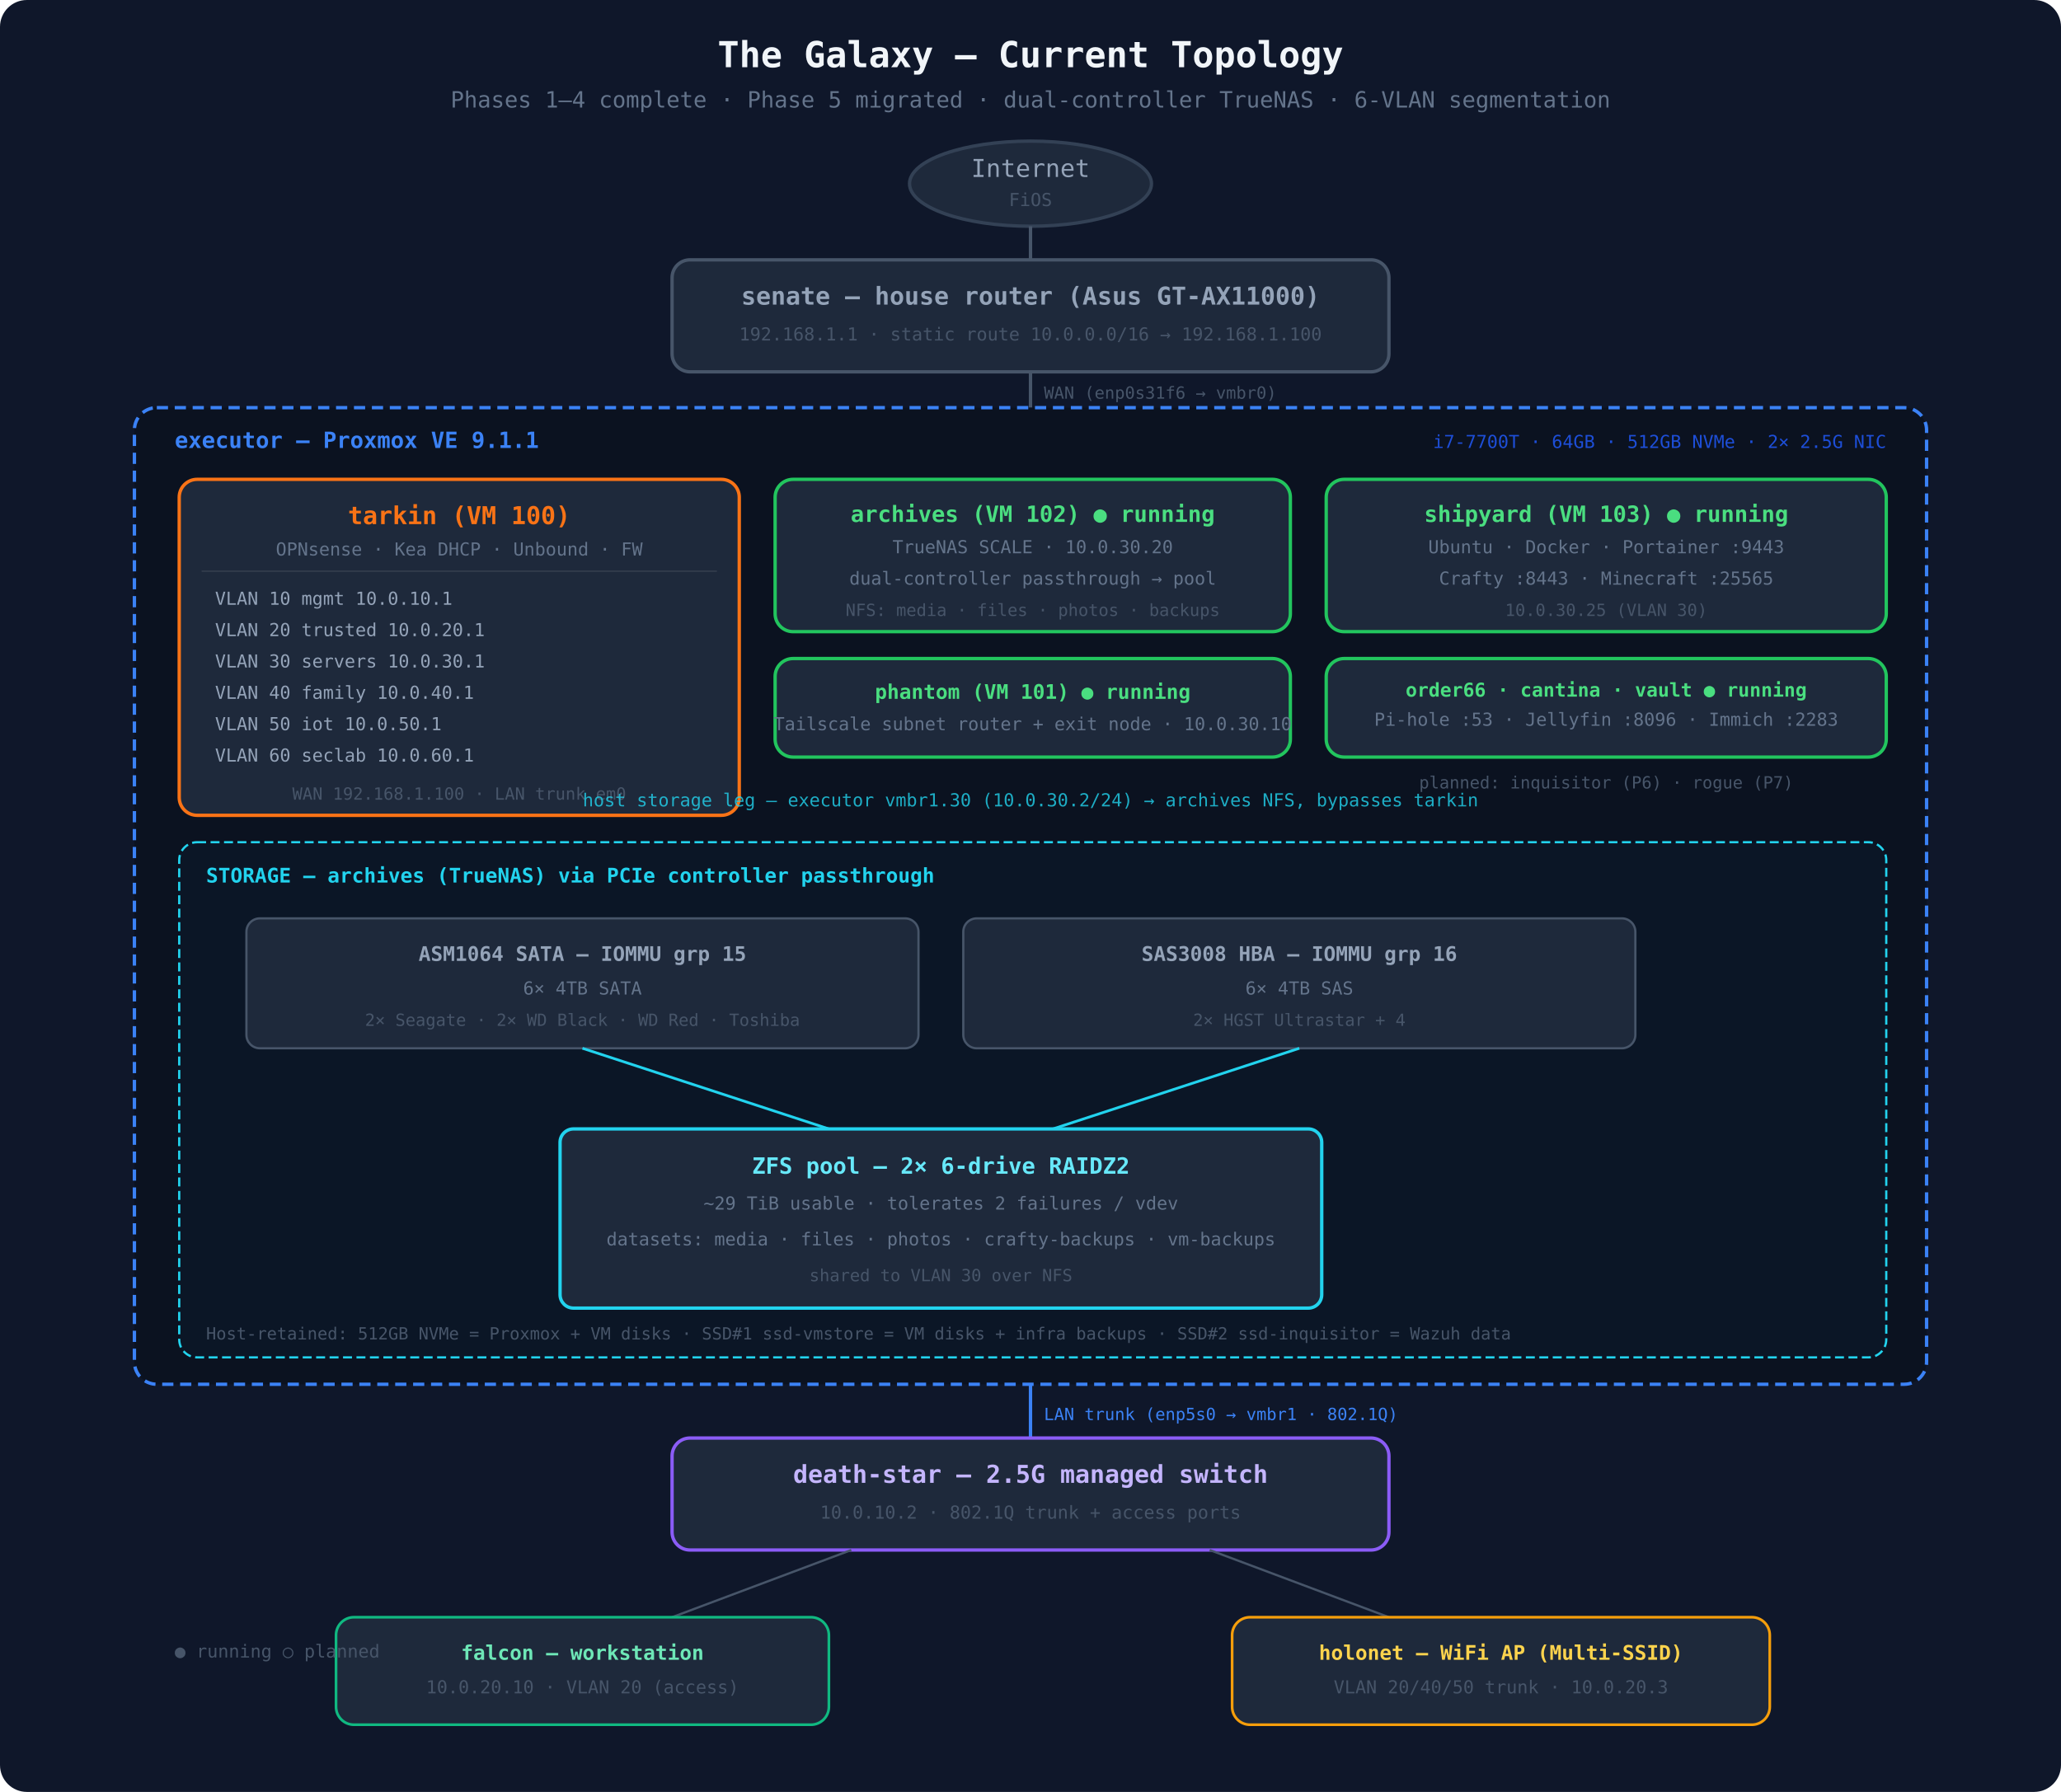
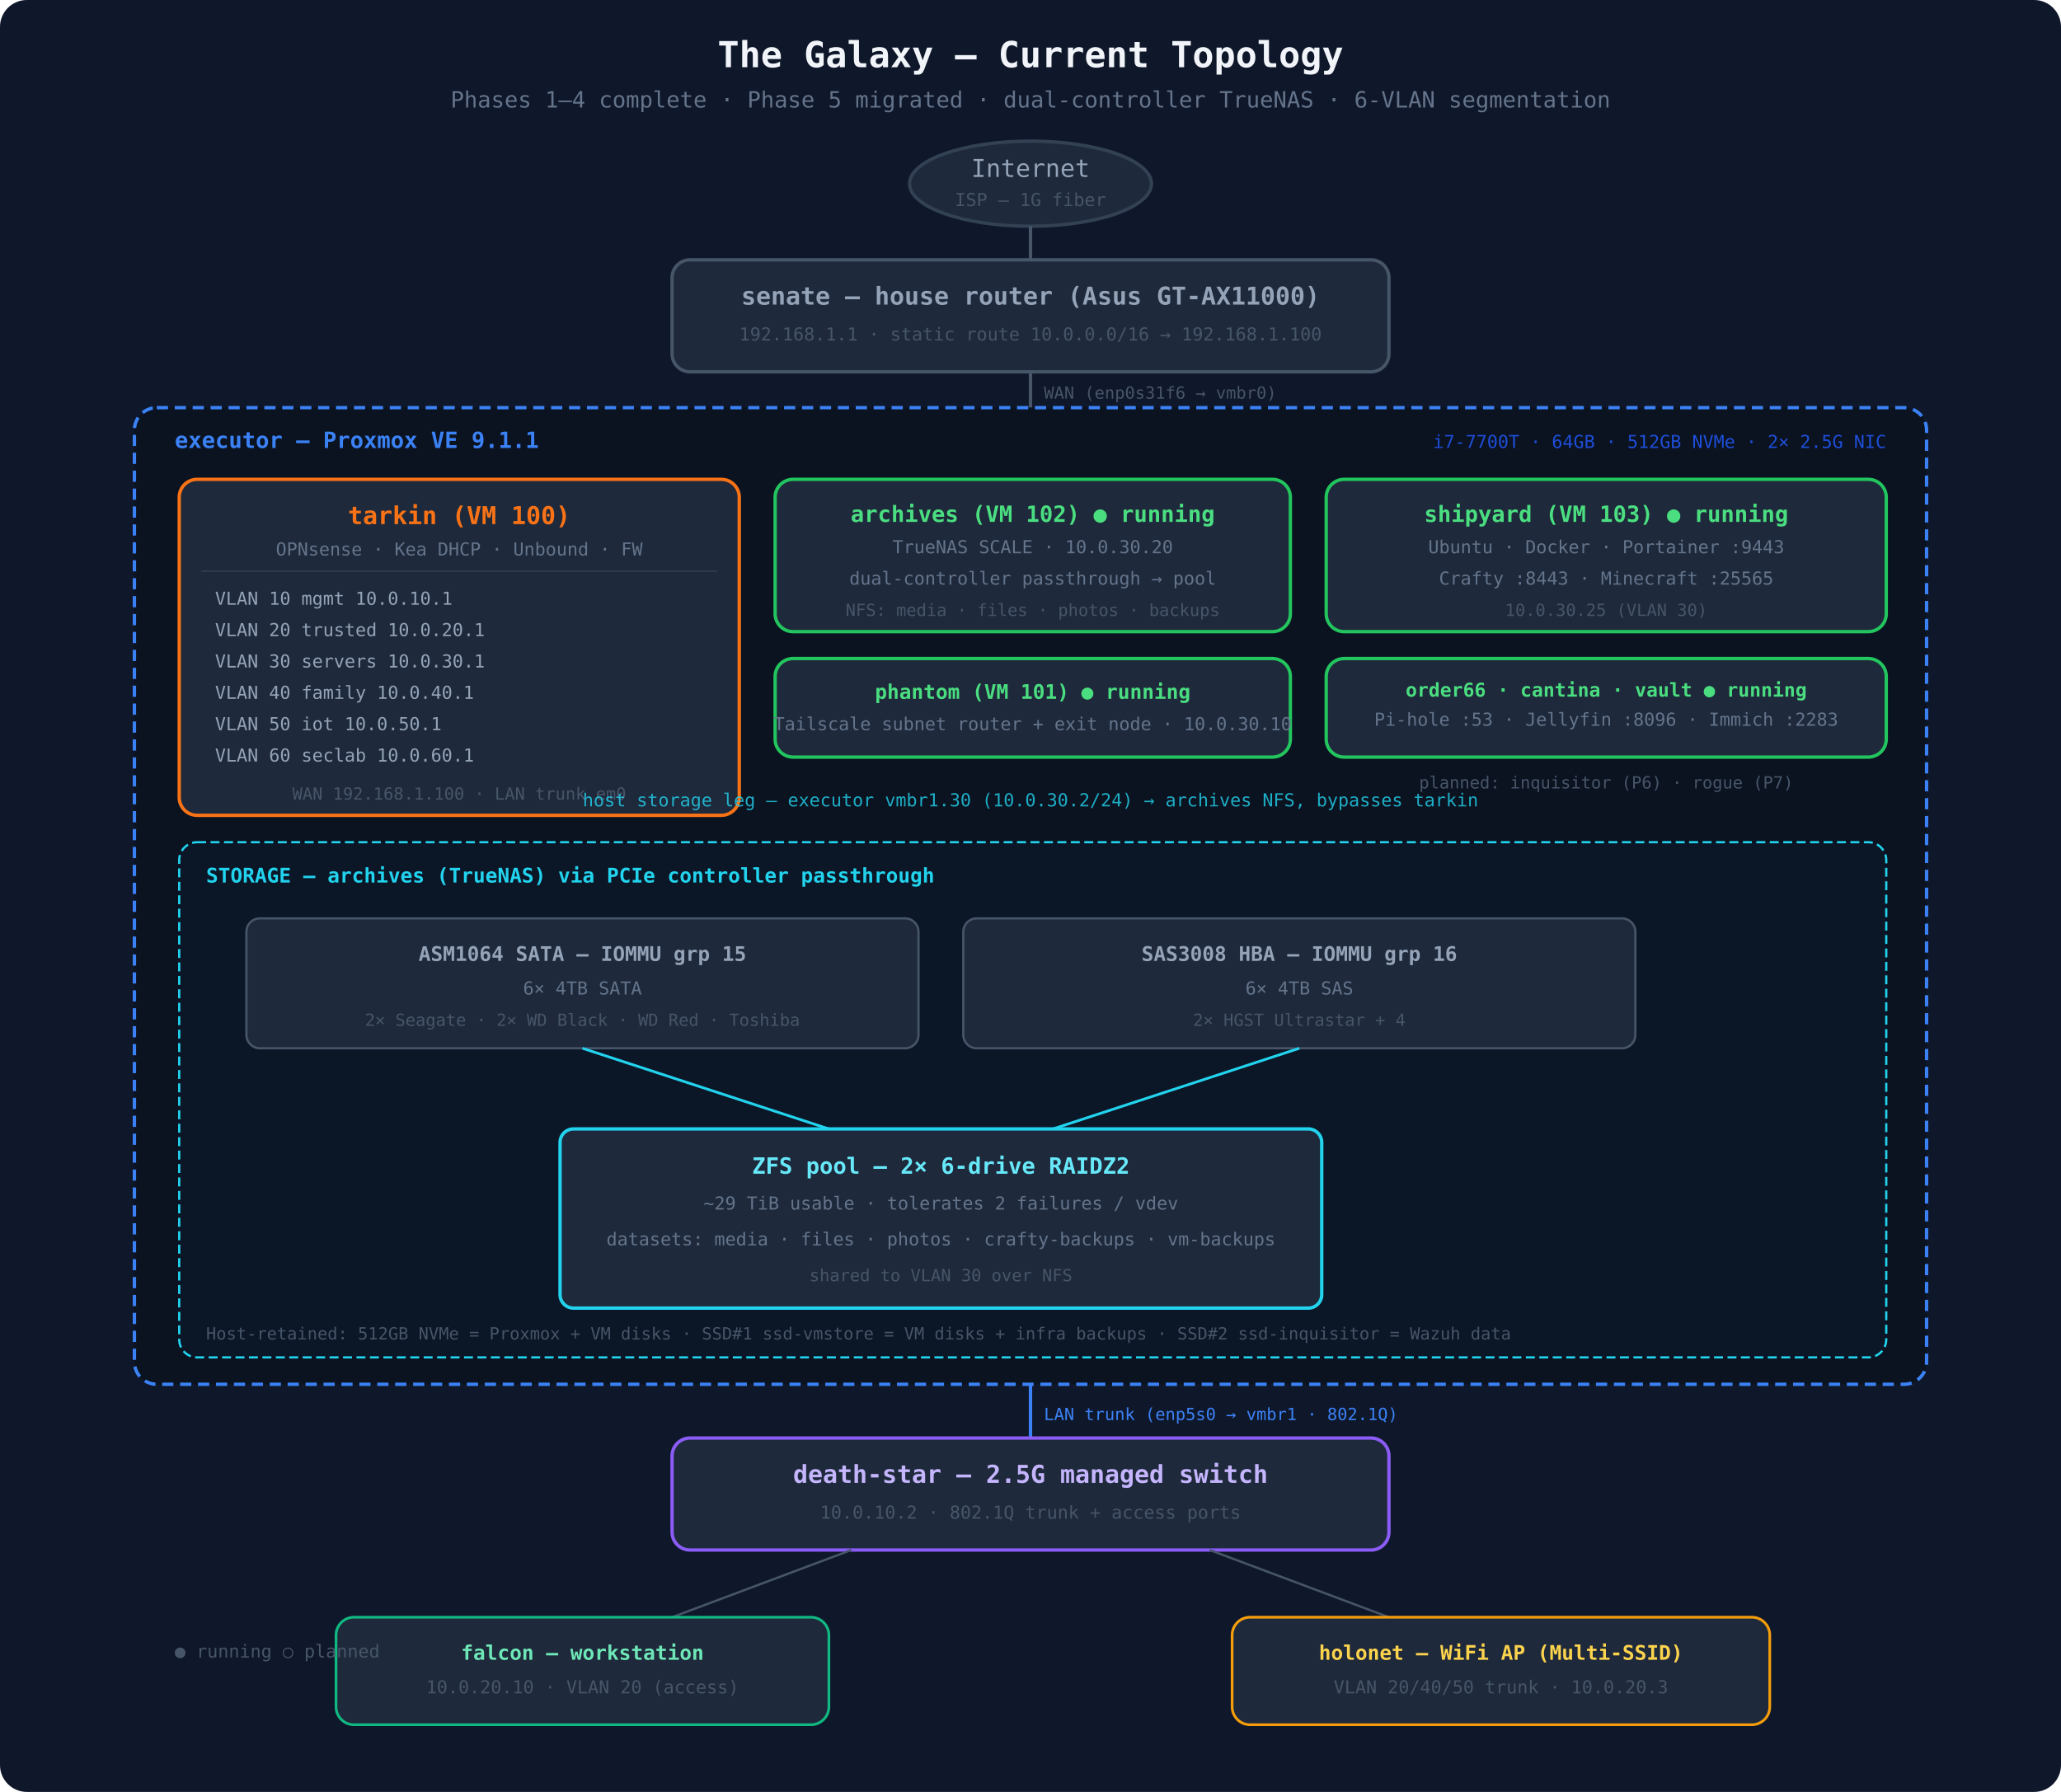
<svg xmlns="http://www.w3.org/2000/svg" viewBox="0 0 920 800" width="920" height="800" font-family="monospace">
  <rect width="920" height="800" fill="#0f172a" rx="12" />
  <text x="460" y="30" fill="#f1f5f9" font-size="16" font-weight="bold" text-anchor="middle">The Galaxy — Current Topology</text>
  <text x="460" y="48" fill="#64748b" font-size="10" text-anchor="middle">Phases 1–4 complete · Phase 5 migrated · dual-controller TrueNAS · 6-VLAN segmentation</text>
  <ellipse cx="460" cy="82" rx="54" ry="19" fill="#1e293b" stroke="#334155" stroke-width="1.5" />
  <text x="460" y="79" fill="#94a3b8" font-size="11" text-anchor="middle">Internet</text>
-   <text x="460" y="92" fill="#475569" font-size="8" text-anchor="middle">FiOS</text>
+   <text x="460" y="92" fill="#475569" font-size="8" text-anchor="middle">ISP — 1G fiber</text>
  <line x1="460" y1="101" x2="460" y2="116" stroke="#475569" stroke-width="1.5" />
  <rect x="300" y="116" width="320" height="50" rx="8" fill="#1e293b" stroke="#475569" stroke-width="1.5" />
  <text x="460" y="136" fill="#94a3b8" font-size="11" font-weight="bold" text-anchor="middle">senate — house router (Asus GT-AX11000)</text>
  <text x="460" y="152" fill="#475569" font-size="8" text-anchor="middle">192.168.1.1 · static route 10.0.0.0/16 → 192.168.1.100</text>
  <line x1="460" y1="166" x2="460" y2="182" stroke="#475569" stroke-width="1.5" />
  <text x="466" y="178" fill="#475569" font-size="7.5">WAN (enp0s31f6 → vmbr0)</text>
  <rect x="60" y="182" width="800" height="436" rx="10" fill="#0b1220" stroke="#3b82f6" stroke-width="1.5" stroke-dasharray="5,3" />
  <text x="78" y="200" fill="#3b82f6" font-size="10" font-weight="bold">executor — Proxmox VE 9.1.1</text>
  <text x="842" y="200" fill="#1d4ed8" font-size="8" text-anchor="end">i7-7700T · 64GB · 512GB NVMe · 2× 2.5G NIC</text>
  <rect x="80" y="214" width="250" height="150" rx="8" fill="#1e293b" stroke="#f97316" stroke-width="1.5" />
  <text x="205" y="234" fill="#f97316" font-size="11" font-weight="bold" text-anchor="middle">tarkin (VM 100)</text>
  <text x="205" y="248" fill="#64748b" font-size="8" text-anchor="middle">OPNsense · Kea DHCP · Unbound · FW</text>
  <line x1="90" y1="255" x2="320" y2="255" stroke="#374151" stroke-width="0.5" />
  <text x="96" y="270" fill="#94a3b8" font-size="8">VLAN 10 mgmt    10.0.10.1</text>
  <text x="96" y="284" fill="#94a3b8" font-size="8">VLAN 20 trusted 10.0.20.1</text>
  <text x="96" y="298" fill="#94a3b8" font-size="8">VLAN 30 servers 10.0.30.1</text>
  <text x="96" y="312" fill="#94a3b8" font-size="8">VLAN 40 family  10.0.40.1</text>
  <text x="96" y="326" fill="#94a3b8" font-size="8">VLAN 50 iot     10.0.50.1</text>
  <text x="96" y="340" fill="#94a3b8" font-size="8">VLAN 60 seclab  10.0.60.1</text>
  <text x="205" y="357" fill="#475569" font-size="7.5" text-anchor="middle">WAN 192.168.1.100 · LAN trunk em0</text>
  <rect x="346" y="214" width="230" height="68" rx="8" fill="#1e293b" stroke="#22c55e" stroke-width="1.5" />
  <text x="461" y="233" fill="#4ade80" font-size="10" font-weight="bold" text-anchor="middle">archives (VM 102) ● running</text>
  <text x="461" y="247" fill="#64748b" font-size="8" text-anchor="middle">TrueNAS SCALE · 10.0.30.20</text>
  <text x="461" y="261" fill="#64748b" font-size="8" text-anchor="middle">dual-controller passthrough → pool</text>
  <text x="461" y="275" fill="#475569" font-size="7.5" text-anchor="middle">NFS: media · files · photos · backups</text>
  <rect x="592" y="214" width="250" height="68" rx="8" fill="#1e293b" stroke="#22c55e" stroke-width="1.5" />
  <text x="717" y="233" fill="#4ade80" font-size="10" font-weight="bold" text-anchor="middle">shipyard (VM 103) ● running</text>
  <text x="717" y="247" fill="#64748b" font-size="8" text-anchor="middle">Ubuntu · Docker · Portainer :9443</text>
  <text x="717" y="261" fill="#64748b" font-size="8" text-anchor="middle">Crafty :8443 · Minecraft :25565</text>
  <text x="717" y="275" fill="#475569" font-size="7.5" text-anchor="middle">10.0.30.25 (VLAN 30)</text>
  <rect x="346" y="294" width="230" height="44" rx="8" fill="#1e293b" stroke="#22c55e" stroke-width="1.5" />
  <text x="461" y="312" fill="#4ade80" font-size="9" font-weight="bold" text-anchor="middle">phantom (VM 101) ● running</text>
  <text x="461" y="326" fill="#64748b" font-size="8" text-anchor="middle">Tailscale subnet router + exit node · 10.0.30.10</text>
  <rect x="592" y="294" width="250" height="44" rx="8" fill="#1e293b" stroke="#22c55e" stroke-width="1.5" />
  <text x="717" y="311" fill="#4ade80" font-size="8.5" font-weight="bold" text-anchor="middle">order66 · cantina · vault ● running</text>
  <text x="717" y="324" fill="#64748b" font-size="8" text-anchor="middle">Pi-hole :53 · Jellyfin :8096 · Immich :2283</text>
  <text x="717" y="352" fill="#475569" font-size="7.5" text-anchor="middle">planned: inquisitor (P6) · rogue (P7)</text>
  <text x="460" y="360" fill="#22d3ee" font-size="8" text-anchor="middle" opacity="0.8">host storage leg — executor vmbr1.30 (10.0.30.2/24) → archives NFS, bypasses tarkin</text>
  <rect x="80" y="376" width="762" height="230" rx="8" fill="#0b1626" stroke="#22d3ee" stroke-width="1" stroke-dasharray="4,2" />
  <text x="92" y="394" fill="#22d3ee" font-size="9" font-weight="bold">STORAGE — archives (TrueNAS) via PCIe controller passthrough</text>
  <rect x="110" y="410" width="300" height="58" rx="6" fill="#1e293b" stroke="#475569" stroke-width="1" />
  <text x="260" y="429" fill="#94a3b8" font-size="9" font-weight="bold" text-anchor="middle">ASM1064 SATA — IOMMU grp 15</text>
  <text x="260" y="444" fill="#64748b" font-size="8" text-anchor="middle">6× 4TB SATA</text>
  <text x="260" y="458" fill="#475569" font-size="7.5" text-anchor="middle">2× Seagate · 2× WD Black · WD Red · Toshiba</text>
  <rect x="430" y="410" width="300" height="58" rx="6" fill="#1e293b" stroke="#475569" stroke-width="1" />
  <text x="580" y="429" fill="#94a3b8" font-size="9" font-weight="bold" text-anchor="middle">SAS3008 HBA — IOMMU grp 16</text>
  <text x="580" y="444" fill="#64748b" font-size="8" text-anchor="middle">6× 4TB SAS</text>
  <text x="580" y="458" fill="#475569" font-size="7.5" text-anchor="middle">2× HGST Ultrastar + 4</text>
  <line x1="260" y1="468" x2="370" y2="504" stroke="#22d3ee" stroke-width="1.2" />
  <line x1="580" y1="468" x2="470" y2="504" stroke="#22d3ee" stroke-width="1.2" />
  <rect x="250" y="504" width="340" height="80" rx="6" fill="#1e293b" stroke="#22d3ee" stroke-width="1.5" />
  <text x="420" y="524" fill="#67e8f9" font-size="10" font-weight="bold" text-anchor="middle">ZFS pool — 2× 6-drive RAIDZ2</text>
  <text x="420" y="540" fill="#64748b" font-size="8" text-anchor="middle">~29 TiB usable · tolerates 2 failures / vdev</text>
  <text x="420" y="556" fill="#64748b" font-size="8" text-anchor="middle">datasets: media · files · photos · crafty-backups · vm-backups</text>
  <text x="420" y="572" fill="#475569" font-size="7.5" text-anchor="middle">shared to VLAN 30 over NFS</text>
  <text x="92" y="598" fill="#475569" font-size="7.5">Host-retained: 512GB NVMe = Proxmox + VM disks · SSD#1 ssd-vmstore = VM disks + infra backups · SSD#2 ssd-inquisitor = Wazuh data</text>
  <line x1="460" y1="618" x2="460" y2="642" stroke="#3b82f6" stroke-width="1.5" />
  <text x="466" y="634" fill="#3b82f6" font-size="7.5">LAN trunk (enp5s0 → vmbr1 · 802.1Q)</text>
  <rect x="300" y="642" width="320" height="50" rx="8" fill="#1e293b" stroke="#8b5cf6" stroke-width="1.5" />
  <text x="460" y="662" fill="#c4b5fd" font-size="11" font-weight="bold" text-anchor="middle">death-star — 2.5G managed switch</text>
  <text x="460" y="678" fill="#475569" font-size="8" text-anchor="middle">10.0.10.2 · 802.1Q trunk + access ports</text>
  <line x1="380" y1="692" x2="300" y2="722" stroke="#475569" stroke-width="1" />
  <rect x="150" y="722" width="220" height="48" rx="8" fill="#1e293b" stroke="#10b981" stroke-width="1.2" />
  <text x="260" y="741" fill="#6ee7b7" font-size="9" font-weight="bold" text-anchor="middle">falcon — workstation</text>
  <text x="260" y="756" fill="#475569" font-size="8" text-anchor="middle">10.0.20.10 · VLAN 20 (access)</text>
  <line x1="540" y1="692" x2="620" y2="722" stroke="#475569" stroke-width="1" />
  <rect x="550" y="722" width="240" height="48" rx="8" fill="#1e293b" stroke="#f59e0b" stroke-width="1.2" />
  <text x="670" y="741" fill="#fcd34d" font-size="9" font-weight="bold" text-anchor="middle">holonet — WiFi AP (Multi-SSID)</text>
  <text x="670" y="756" fill="#475569" font-size="8" text-anchor="middle">VLAN 20/40/50 trunk · 10.0.20.3</text>
  <text x="78" y="740" fill="#475569" font-size="8">● running   ○ planned</text>
</svg>
